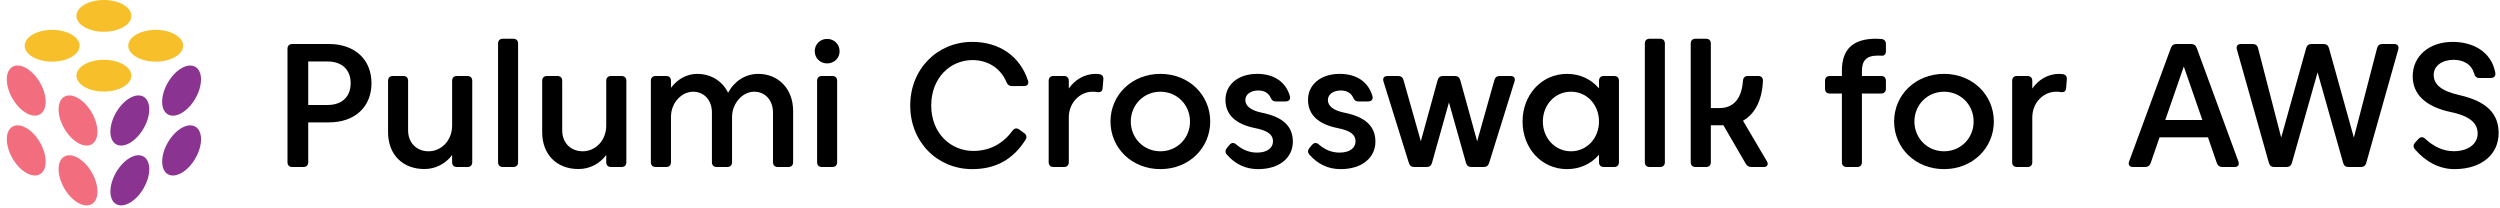
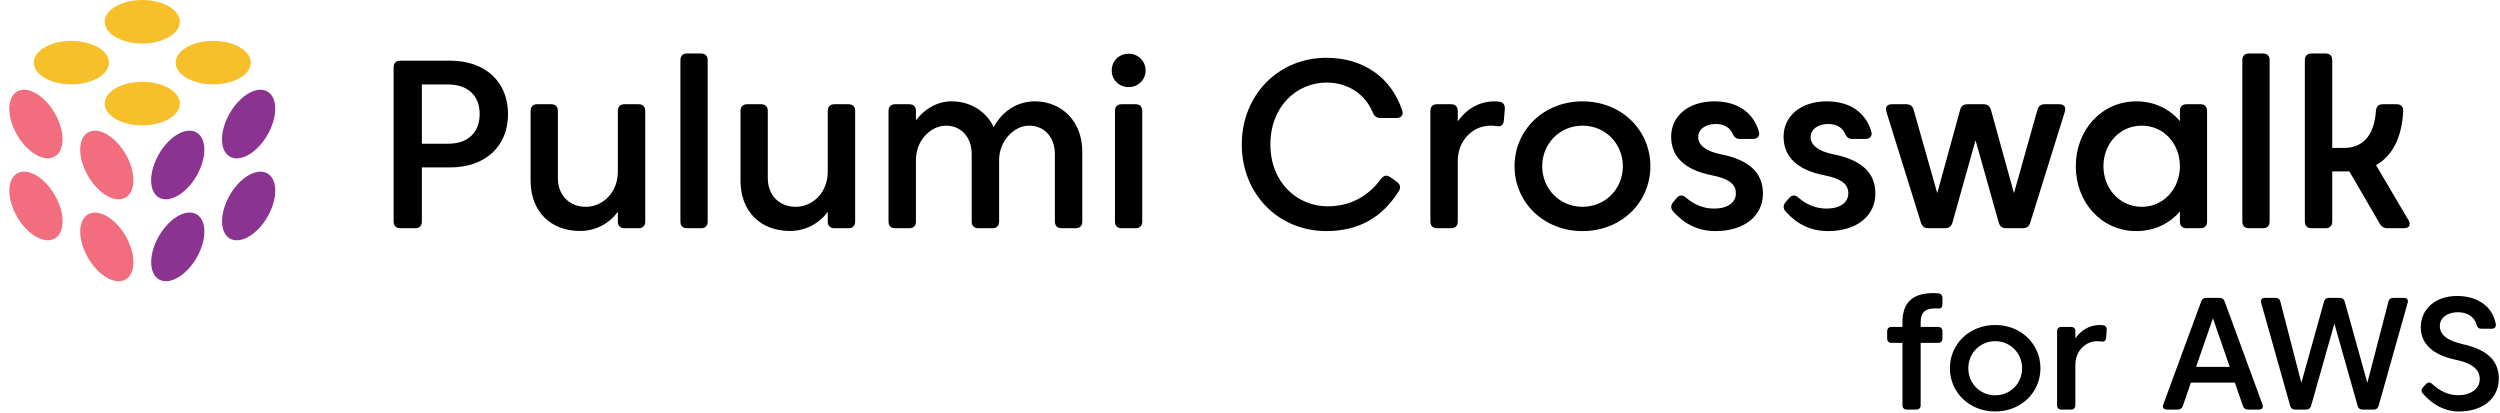
- <svg xmlns="http://www.w3.org/2000/svg" width="1287" height="107" viewBox="0 0 1287 107" fill="none">
+ <svg xmlns="http://www.w3.org/2000/svg" width="940" height="155" viewBox="0 0 940 155" fill="none">
  <path fill-rule="evenodd" clip-rule="evenodd" d="M20.572 58.87C24.484 56.612 24.49 49.301 20.587 42.54C16.684 35.78 10.349 32.13 6.438 34.389C2.526 36.647 2.52 43.958 6.423 50.718C10.326 57.478 16.661 61.128 20.572 58.87ZM20.596 73.345C24.499 80.106 24.492 87.417 20.581 89.675C16.67 91.933 10.335 88.283 6.432 81.523C2.529 74.763 2.535 67.452 6.447 65.194C10.358 62.935 16.693 66.585 20.596 73.345ZM47.249 88.755C51.153 95.515 51.146 102.826 47.235 105.085C43.324 107.343 36.989 103.693 33.086 96.933C29.183 90.172 29.189 82.862 33.1 80.603C37.011 78.345 43.346 81.995 47.249 88.755ZM47.241 57.95C51.144 64.711 51.138 72.022 47.226 74.28C43.315 76.538 36.98 72.888 33.077 66.128C29.174 59.368 29.18 52.057 33.092 49.799C37.003 47.54 43.338 51.19 47.241 57.95Z" fill="#F26E7E" />
  <path fill-rule="evenodd" clip-rule="evenodd" d="M100.561 50.735C104.464 43.975 104.458 36.664 100.547 34.405C96.635 32.147 90.301 35.797 86.397 42.557C82.494 49.318 82.501 56.629 86.412 58.887C90.323 61.145 96.658 57.495 100.561 50.735ZM100.562 65.203C104.473 67.461 104.48 74.772 100.577 81.533C96.673 88.293 90.338 91.943 86.427 89.684C82.516 87.426 82.51 80.115 86.413 73.355C90.316 66.595 96.651 62.945 100.562 65.203ZM73.914 80.588C77.825 82.846 77.831 90.157 73.928 96.917C70.025 103.677 63.69 107.327 59.779 105.069C55.868 102.811 55.861 95.5 59.764 88.74C63.668 81.979 70.002 78.329 73.914 80.588ZM73.899 49.79C77.81 52.048 77.816 59.359 73.913 66.119C70.01 72.88 63.675 76.529 59.764 74.271C55.853 72.013 55.846 64.702 59.749 57.941C63.653 51.181 69.987 47.532 73.899 49.79Z" fill="#8A3391" />
  <path fill-rule="evenodd" clip-rule="evenodd" d="M67.622 8.178C67.622 12.694 61.294 16.355 53.487 16.355C45.681 16.355 39.353 12.694 39.353 8.178C39.353 3.661 45.681 0 53.487 0C61.294 0 67.622 3.661 67.622 8.178ZM40.974 23.546C40.974 28.063 34.646 31.724 26.839 31.724C19.033 31.724 12.705 28.063 12.705 23.546C12.705 19.03 19.033 15.369 26.839 15.369C34.646 15.369 40.974 19.03 40.974 23.546ZM80.171 31.724C87.977 31.724 94.305 28.063 94.305 23.546C94.305 19.03 87.977 15.369 80.171 15.369C72.364 15.369 66.036 19.03 66.036 23.546C66.036 28.063 72.364 31.724 80.171 31.724ZM67.622 38.95C67.622 43.466 61.294 47.127 53.487 47.127C45.681 47.127 39.353 43.466 39.353 38.95C39.353 34.433 45.681 30.772 53.487 30.772C61.294 30.772 67.622 34.433 67.622 38.95Z" fill="#F7BF2A" />
-   <path d="M158.675 62.999H169.306C182.786 62.999 191.245 54.947 191.245 42.824C191.245 30.746 182.786 22.649 169.306 22.649H150.533C148.904 22.649 148 23.554 148 25.182V83.446C148 85.075 148.904 85.979 150.533 85.979H156.142C157.771 85.979 158.675 85.075 158.675 83.446V62.999ZM180.524 42.824C180.524 49.655 176.227 54.043 168.627 54.043H158.675V31.651H168.627C176.227 31.651 180.524 36.039 180.524 42.824Z" fill="black" />
-   <path d="M218.502 87.02C224.473 87.02 229.585 84.079 232.751 79.782V83.446C232.751 85.075 233.656 85.979 235.284 85.979H240.577C242.205 85.979 243.11 85.075 243.11 83.446V41.648C243.11 40.02 242.205 39.115 240.577 39.115H235.284C233.656 39.115 232.751 40.02 232.751 41.648V64.628C232.751 72.409 227.142 77.882 220.628 77.882C214.385 77.882 210.088 73.449 210.088 67.116V41.648C210.088 40.02 209.183 39.115 207.555 39.115H202.307C200.679 39.115 199.774 40.02 199.774 41.648V68.021C199.774 79.556 207.238 87.02 218.502 87.02Z" fill="black" />
-   <path d="M256.4 22.468V83.446C256.4 85.075 257.305 85.979 258.934 85.979H264.181C265.809 85.979 266.714 85.075 266.714 83.446V22.468C266.714 20.84 265.809 19.935 264.181 19.935H258.934C257.305 19.935 256.4 20.84 256.4 22.468Z" fill="black" />
-   <path d="M297.841 87.02C303.812 87.02 308.924 84.079 312.091 79.782V83.446C312.091 85.075 312.995 85.979 314.624 85.979H319.916C321.545 85.979 322.45 85.075 322.45 83.446V41.648C322.45 40.02 321.545 39.115 319.916 39.115H314.624C312.995 39.115 312.091 40.02 312.091 41.648V64.628C312.091 72.409 306.481 77.882 299.967 77.882C293.725 77.882 289.427 73.449 289.427 67.116V41.648C289.427 40.02 288.523 39.115 286.894 39.115H281.647C280.018 39.115 279.114 40.02 279.114 41.648V68.021C279.114 79.556 286.578 87.02 297.841 87.02Z" fill="black" />
-   <path d="M390.339 38.029C383.645 38.029 377.945 41.874 374.824 47.755C371.883 41.693 365.957 38.029 358.901 38.029C353.427 38.029 348.677 40.879 345.42 45.222V41.648C345.42 40.02 344.516 39.115 342.887 39.115H337.594C335.966 39.115 335.061 40.02 335.061 41.648V83.446C335.061 85.075 335.966 85.979 337.594 85.979H342.887C344.516 85.979 345.42 85.075 345.42 83.446V60.195C345.42 52.55 351.21 47.212 356.774 47.212C362.565 47.212 366.5 51.645 366.5 57.978V83.446C366.5 85.075 367.405 85.979 369.033 85.979H374.326C375.954 85.979 376.859 85.075 376.859 83.446V60.195C376.859 53.093 382.378 47.212 388.213 47.212C394.004 47.212 397.939 51.645 397.939 57.978V83.446C397.939 85.075 398.844 85.979 400.472 85.979H405.765C407.393 85.979 408.298 85.075 408.298 83.446V57.074C408.298 45.538 400.518 38.029 390.339 38.029Z" fill="black" />
-   <path d="M419.424 26.358C419.424 29.887 422.183 32.646 425.802 32.646C429.421 32.646 432.226 29.887 432.226 26.358C432.226 22.785 429.421 20.026 425.802 20.026C422.183 20.026 419.424 22.785 419.424 26.358ZM420.645 41.648V83.446C420.645 85.075 421.55 85.979 423.179 85.979H428.426C430.054 85.979 430.959 85.075 430.959 83.446V41.648C430.959 40.02 430.054 39.115 428.426 39.115H423.179C421.55 39.115 420.645 40.02 420.645 41.648Z" fill="black" />
-   <path d="M527.21 68.473L524.768 66.709C523.456 65.759 522.234 65.94 521.239 67.297C516.399 73.856 509.659 77.701 501.064 77.701C489.529 77.701 479.396 68.699 479.396 54.314C479.396 39.974 489.303 30.927 500.657 30.927C508.257 30.927 515.042 34.863 518.118 42.282C518.661 43.639 519.566 44.317 521.013 44.317H527.075C528.884 44.317 529.789 43.186 529.201 41.467C525.13 29.073 514.635 21.564 500.521 21.564C482.563 21.564 468.585 35.496 468.585 54.314C468.585 73.178 482.563 87.065 500.521 87.065C512.599 87.065 521.601 82.044 527.934 71.956C528.794 70.599 528.477 69.423 527.21 68.473Z" fill="black" />
-   <path d="M562.523 47.212C563.292 47.212 564.061 47.257 564.83 47.393C566.503 47.665 567.499 47.077 567.634 45.312L567.996 41.015C568.132 39.432 567.453 38.391 565.915 38.165C565.327 38.075 564.694 38.029 564.061 38.029C558.089 38.029 553.204 41.241 550.218 45.584V41.648C550.218 40.02 549.314 39.115 547.685 39.115H542.393C540.764 39.115 539.859 40.02 539.859 41.648V83.446C539.859 85.075 540.764 85.979 542.393 85.979H547.685C549.314 85.979 550.218 85.075 550.218 83.446V60.512C550.218 52.776 555.963 47.212 562.523 47.212Z" fill="black" />
-   <path d="M571.68 62.547C571.68 76.163 582.627 87.065 597.374 87.065C612.121 87.065 623.023 76.163 623.023 62.547C623.023 48.931 612.121 38.029 597.374 38.029C582.627 38.029 571.68 48.931 571.68 62.547ZM582.13 62.547C582.13 54.043 588.734 47.212 597.374 47.212C606.014 47.212 612.618 54.043 612.618 62.547C612.618 71.097 606.014 77.882 597.374 77.882C588.734 77.882 582.13 71.097 582.13 62.547Z" fill="black" />
-   <path d="M632.949 74.58L631.683 76.073C630.687 77.249 630.597 78.47 631.637 79.646C635.844 84.396 641.046 87.065 647.651 87.065C658.915 87.065 665.564 81.003 665.564 72.906C665.564 65.035 660.453 60.195 649.641 58.024C643.761 56.847 641.092 54.45 641.092 51.51C641.092 48.569 643.896 46.579 647.787 46.579C650.863 46.579 653.034 47.936 654.029 50.107C654.662 51.51 655.341 52.233 656.834 52.233H661.764C663.529 52.233 664.524 51.148 664.026 49.429C661.9 42.191 655.929 38.029 647.198 38.029C637.201 38.029 630.868 43.729 630.868 51.374C630.868 58.883 635.89 63.904 646.113 65.94C652.808 67.252 655.341 69.378 655.341 72.77C655.341 76.254 652.22 78.561 647.108 78.561C643.037 78.561 639.508 77.023 636.523 74.444C635.256 73.313 634.035 73.313 632.949 74.58Z" fill="black" />
-   <path d="M675.446 74.58L674.18 76.073C673.184 77.249 673.094 78.47 674.134 79.646C678.341 84.396 683.543 87.065 690.148 87.065C701.412 87.065 708.061 81.003 708.061 72.906C708.061 65.035 702.95 60.195 692.138 58.024C686.257 56.847 683.589 54.45 683.589 51.51C683.589 48.569 686.393 46.579 690.284 46.579C693.36 46.579 695.531 47.936 696.526 50.107C697.159 51.51 697.838 52.233 699.331 52.233H704.261C706.026 52.233 707.021 51.148 706.523 49.429C704.397 42.191 698.426 38.029 689.695 38.029C679.698 38.029 673.365 43.729 673.365 51.374C673.365 58.883 678.386 63.904 688.61 65.94C695.305 67.252 697.838 69.378 697.838 72.77C697.838 76.254 694.717 78.561 689.605 78.561C685.534 78.561 682.005 77.023 679.02 74.444C677.753 73.313 676.532 73.313 675.446 74.58Z" fill="black" />
-   <path d="M748.951 39.115H742.889C741.396 39.115 740.492 39.794 740.085 41.286L731.445 72.725L722.533 41.241C722.126 39.794 721.221 39.115 719.729 39.115H714.3C712.491 39.115 711.677 40.201 712.219 41.965L725.292 83.898C725.745 85.346 726.65 85.979 728.142 85.979H734.385C735.878 85.979 736.782 85.301 737.19 83.853L745.92 52.731L754.696 83.853C755.103 85.301 756.008 85.979 757.5 85.979H763.743C765.236 85.979 766.141 85.346 766.593 83.898L779.666 41.965C780.209 40.201 779.395 39.115 777.585 39.115H772.112C770.619 39.115 769.714 39.794 769.307 41.241L760.441 72.725L751.756 41.286C751.348 39.839 750.444 39.115 748.951 39.115Z" fill="black" />
-   <path d="M783.811 62.547C783.811 76.208 793.492 87.065 806.701 87.065C813.531 87.065 819.231 84.215 823.167 79.646V83.446C823.167 85.075 824.071 85.979 825.7 85.979H830.902C832.53 85.979 833.435 85.075 833.435 83.446V41.648C833.435 40.02 832.53 39.115 830.902 39.115H825.7C824.071 39.115 823.167 40.02 823.167 41.648V45.493C819.231 40.879 813.531 38.029 806.701 38.029C793.492 38.029 783.811 48.931 783.811 62.547ZM794.261 62.547C794.261 54.043 800.413 47.212 808.736 47.212C817.06 47.212 823.167 54.043 823.167 62.547C823.167 71.097 816.969 77.882 808.736 77.882C800.503 77.882 794.261 71.097 794.261 62.547Z" fill="black" />
-   <path d="M846.763 22.468V83.446C846.763 85.075 847.668 85.979 849.297 85.979H854.544C856.173 85.979 857.077 85.075 857.077 83.446V22.468C857.077 20.84 856.173 19.935 854.544 19.935H849.297C847.668 19.935 846.763 20.84 846.763 22.468Z" fill="black" />
-   <path d="M905.077 39.115H899.83C898.202 39.115 897.387 40.02 897.252 41.693C896.528 51.871 891.507 55.626 885.219 55.626H880.741V22.468C880.741 20.84 879.836 19.935 878.207 19.935H872.915C871.286 19.935 870.382 20.84 870.382 22.468V83.446C870.382 85.075 871.286 85.979 872.915 85.979H878.207C879.836 85.979 880.741 85.075 880.741 83.446V64.492H887.209L898.699 84.26C899.378 85.436 900.328 85.979 901.685 85.979H907.837C909.827 85.979 910.596 84.668 909.556 82.948L897.297 62.14C903.404 58.702 907.068 51.781 907.565 41.739C907.656 40.02 906.706 39.115 905.077 39.115Z" fill="black" />
-   <path d="M970.87 26.223V22.74C970.87 21.156 970.056 20.206 968.518 20.071C967.613 19.98 966.708 19.935 965.804 19.935C953.952 19.935 948.207 25.318 948.207 36.356V39.115H942.055C940.426 39.115 939.522 40.02 939.522 41.648V45.629C939.522 47.257 940.426 48.162 942.055 48.162H948.207V83.446C948.207 85.075 949.112 85.979 950.74 85.979H955.988C957.616 85.979 958.521 85.075 958.521 83.446V48.162H968.337C969.965 48.162 970.87 47.257 970.87 45.629V41.648C970.87 40.02 969.965 39.115 968.337 39.115H958.521V36.491C958.521 31.244 960.783 28.62 966.708 28.62C967.342 28.62 968.066 28.62 968.789 28.666C970.146 28.756 970.87 27.896 970.87 26.223Z" fill="black" />
-   <path d="M975.092 62.547C975.092 76.163 986.039 87.065 1000.79 87.065C1015.53 87.065 1026.43 76.163 1026.43 62.547C1026.43 48.931 1015.53 38.029 1000.79 38.029C986.039 38.029 975.092 48.931 975.092 62.547ZM985.541 62.547C985.541 54.043 992.146 47.212 1000.79 47.212C1009.43 47.212 1016.03 54.043 1016.03 62.547C1016.03 71.097 1009.43 77.882 1000.79 77.882C992.146 77.882 985.541 71.097 985.541 62.547Z" fill="black" />
-   <path d="M1058.53 47.212C1059.3 47.212 1060.06 47.257 1060.83 47.393C1062.51 47.665 1063.5 47.077 1063.64 45.312L1064 41.015C1064.14 39.432 1063.46 38.391 1061.92 38.165C1061.33 38.075 1060.7 38.029 1060.06 38.029C1054.09 38.029 1049.21 41.241 1046.22 45.584V41.648C1046.22 40.02 1045.32 39.115 1043.69 39.115H1038.4C1036.77 39.115 1035.86 40.02 1035.86 41.648V83.446C1035.86 85.075 1036.77 85.979 1038.4 85.979H1043.69C1045.32 85.979 1046.22 85.075 1046.22 83.446V60.512C1046.22 52.776 1051.97 47.212 1058.53 47.212Z" fill="black" />
-   <path d="M1127.97 22.649H1120.47C1119.02 22.649 1118.07 23.282 1117.57 24.685L1096.08 83.084C1095.45 84.848 1096.26 85.979 1098.12 85.979H1104.27C1105.72 85.979 1106.67 85.301 1107.17 83.944L1111.74 70.69H1136.66L1141.23 83.944C1141.73 85.301 1142.68 85.979 1144.12 85.979H1150.28C1152.13 85.979 1152.95 84.848 1152.31 83.084L1130.87 24.685C1130.37 23.282 1129.42 22.649 1127.97 22.649ZM1133.77 61.778H1114.68L1124.22 34.23L1133.77 61.778Z" fill="black" />
-   <path d="M1196.16 22.649H1190.01C1188.52 22.649 1187.61 23.328 1187.21 24.775L1174.36 70.825L1162.46 24.82C1162.1 23.328 1161.15 22.649 1159.66 22.649H1153.69C1151.88 22.649 1151.06 23.78 1151.56 25.499L1168.03 83.853C1168.43 85.301 1169.34 85.979 1170.83 85.979H1177.07C1178.57 85.979 1179.47 85.301 1179.88 83.853L1193.09 37.26L1206.25 83.853C1206.66 85.301 1207.56 85.979 1209.06 85.979H1215.34C1216.84 85.979 1217.74 85.301 1218.15 83.853L1234.61 25.499C1235.11 23.78 1234.3 22.649 1232.49 22.649H1226.52C1225.02 22.649 1224.08 23.328 1223.71 24.82L1211.77 70.825L1198.97 24.82C1198.56 23.373 1197.66 22.649 1196.16 22.649Z" fill="black" />
-   <path d="M1245 71.549L1243.37 73.313C1242.33 74.444 1242.2 75.666 1243.24 76.887C1248.8 83.401 1255.95 87.065 1263.55 87.065C1277.66 87.065 1286.3 79.33 1286.3 68.518C1286.3 58.747 1280.47 52.233 1266.17 48.976C1256.81 46.85 1252.87 43.548 1252.87 38.527C1252.87 33.913 1257.17 30.792 1263.1 30.792C1268.34 30.792 1272.42 33.234 1273.68 37.848C1274.13 39.386 1274.9 40.155 1276.44 40.155H1282.19C1283.91 40.155 1284.9 39.16 1284.58 37.441C1282.59 26.63 1273.14 21.564 1262.64 21.564C1250.52 21.564 1242.06 28.846 1242.06 39.296C1242.06 48.524 1248.71 54.947 1261.56 57.662C1272.19 59.878 1275.49 63.814 1275.49 68.745C1275.49 74.263 1270.38 77.837 1263.23 77.837C1257.53 77.837 1252.69 75.304 1248.58 71.504C1247.36 70.328 1246.13 70.328 1245 71.549Z" fill="black" />
+   <path d="M158.62 62.95H169.195C182.605 62.95 191.02 54.94 191.02 42.88C191.02 30.865 182.605 22.81 169.195 22.81H150.52C148.9 22.81 148 23.71 148 25.33V83.29C148 84.91 148.9 85.81 150.52 85.81H156.1C157.72 85.81 158.62 84.91 158.62 83.29V62.95ZM180.355 42.88C180.355 49.675 176.08 54.04 168.52 54.04H158.62V31.765H168.52C176.08 31.765 180.355 36.13 180.355 42.88Z" fill="black" />
+   <path d="M218.134 86.845C224.074 86.845 229.159 83.92 232.309 79.645V83.29C232.309 84.91 233.209 85.81 234.829 85.81H240.094C241.714 85.81 242.614 84.91 242.614 83.29V41.71C242.614 40.09 241.714 39.19 240.094 39.19H234.829C233.209 39.19 232.309 40.09 232.309 41.71V64.57C232.309 72.31 226.729 77.755 220.249 77.755C214.039 77.755 209.764 73.345 209.764 67.045V41.71C209.764 40.09 208.864 39.19 207.244 39.19H202.024C200.404 39.19 199.504 40.09 199.504 41.71V67.945C199.504 79.42 206.929 86.845 218.134 86.845Z" fill="black" />
+   <path d="M255.835 22.63V83.29C255.835 84.91 256.735 85.81 258.355 85.81H263.575C265.195 85.81 266.095 84.91 266.095 83.29V22.63C266.095 21.01 265.195 20.11 263.575 20.11H258.355C256.735 20.11 255.835 21.01 255.835 22.63Z" fill="black" />
+   <path d="M297.06 86.845C303 86.845 308.085 83.92 311.235 79.645V83.29C311.235 84.91 312.135 85.81 313.755 85.81H319.02C320.64 85.81 321.54 84.91 321.54 83.29V41.71C321.54 40.09 320.64 39.19 319.02 39.19H313.755C312.135 39.19 311.235 40.09 311.235 41.71V64.57C311.235 72.31 305.655 77.755 299.175 77.755C292.965 77.755 288.69 73.345 288.69 67.045V41.71C288.69 40.09 287.79 39.19 286.17 39.19H280.95C279.33 39.19 278.43 40.09 278.43 41.71V67.945C278.43 79.42 285.855 86.845 297.06 86.845Z" fill="black" />
+   <path d="M389.076 38.11C382.416 38.11 376.746 41.935 373.641 47.785C370.716 41.755 364.821 38.11 357.801 38.11C352.356 38.11 347.631 40.945 344.391 45.265V41.71C344.391 40.09 343.491 39.19 341.871 39.19H336.606C334.986 39.19 334.086 40.09 334.086 41.71V83.29C334.086 84.91 334.986 85.81 336.606 85.81H341.871C343.491 85.81 344.391 84.91 344.391 83.29V60.16C344.391 52.555 350.151 47.245 355.686 47.245C361.446 47.245 365.361 51.655 365.361 57.955V83.29C365.361 84.91 366.261 85.81 367.881 85.81H373.146C374.766 85.81 375.666 84.91 375.666 83.29V60.16C375.666 53.095 381.156 47.245 386.961 47.245C392.721 47.245 396.636 51.655 396.636 57.955V83.29C396.636 84.91 397.536 85.81 399.156 85.81H404.421C406.041 85.81 406.941 84.91 406.941 83.29V57.055C406.941 45.58 399.201 38.11 389.076 38.11Z" fill="black" />
+   <path d="M418.009 26.5C418.009 30.01 420.754 32.755 424.354 32.755C427.954 32.755 430.744 30.01 430.744 26.5C430.744 22.945 427.954 20.2 424.354 20.2C420.754 20.2 418.009 22.945 418.009 26.5ZM419.224 41.71V83.29C419.224 84.91 420.124 85.81 421.744 85.81H426.964C428.584 85.81 429.484 84.91 429.484 83.29V41.71C429.484 40.09 428.584 39.19 426.964 39.19H421.744C420.124 39.19 419.224 40.09 419.224 41.71Z" fill="black" />
+   <path d="M525.233 68.395L522.803 66.64C521.498 65.695 520.283 65.875 519.293 67.225C514.478 73.75 507.773 77.575 499.223 77.575C487.748 77.575 477.668 68.62 477.668 54.31C477.668 40.045 487.523 31.045 498.818 31.045C506.378 31.045 513.128 34.96 516.188 42.34C516.728 43.69 517.628 44.365 519.068 44.365H525.098C526.898 44.365 527.798 43.24 527.213 41.53C523.163 29.2 512.723 21.73 498.683 21.73C480.818 21.73 466.913 35.59 466.913 54.31C466.913 73.075 480.818 86.89 498.683 86.89C510.698 86.89 519.653 81.895 525.953 71.86C526.808 70.51 526.493 69.34 525.233 68.395Z" fill="black" />
+   <path d="M560.361 47.245C561.126 47.245 561.891 47.29 562.656 47.425C564.321 47.695 565.311 47.11 565.446 45.355L565.806 41.08C565.941 39.505 565.266 38.47 563.736 38.245C563.151 38.155 562.521 38.11 561.891 38.11C555.951 38.11 551.091 41.305 548.121 45.625V41.71C548.121 40.09 547.221 39.19 545.601 39.19H540.336C538.716 39.19 537.816 40.09 537.816 41.71V83.29C537.816 84.91 538.716 85.81 540.336 85.81H545.601C547.221 85.81 548.121 84.91 548.121 83.29V60.475C548.121 52.78 553.836 47.245 560.361 47.245Z" fill="black" />
+   <path d="M569.471 62.5C569.471 76.045 580.361 86.89 595.031 86.89C609.701 86.89 620.546 76.045 620.546 62.5C620.546 48.955 609.701 38.11 595.031 38.11C580.361 38.11 569.471 48.955 569.471 62.5ZM579.866 62.5C579.866 54.04 586.436 47.245 595.031 47.245C603.626 47.245 610.196 54.04 610.196 62.5C610.196 71.005 603.626 77.755 595.031 77.755C586.436 77.755 579.866 71.005 579.866 62.5Z" fill="black" />
+   <path d="M630.421 74.47L629.161 75.955C628.171 77.125 628.081 78.34 629.116 79.51C633.301 84.235 638.476 86.89 645.046 86.89C656.251 86.89 662.866 80.86 662.866 72.805C662.866 64.975 657.781 60.16 647.026 58C641.176 56.83 638.521 54.445 638.521 51.52C638.521 48.595 641.311 46.615 645.181 46.615C648.241 46.615 650.401 47.965 651.391 50.125C652.021 51.52 652.696 52.24 654.181 52.24H659.086C660.841 52.24 661.831 51.16 661.336 49.45C659.221 42.25 653.281 38.11 644.596 38.11C634.651 38.11 628.351 43.78 628.351 51.385C628.351 58.855 633.346 63.85 643.516 65.875C650.176 67.18 652.696 69.295 652.696 72.67C652.696 76.135 649.591 78.43 644.506 78.43C640.456 78.43 636.946 76.9 633.976 74.335C632.716 73.21 631.501 73.21 630.421 74.47Z" fill="black" />
+   <path d="M672.696 74.47L671.436 75.955C670.446 77.125 670.356 78.34 671.391 79.51C675.576 84.235 680.751 86.89 687.321 86.89C698.526 86.89 705.141 80.86 705.141 72.805C705.141 64.975 700.056 60.16 689.301 58C683.451 56.83 680.796 54.445 680.796 51.52C680.796 48.595 683.586 46.615 687.456 46.615C690.516 46.615 692.676 47.965 693.666 50.125C694.296 51.52 694.971 52.24 696.456 52.24H701.361C703.116 52.24 704.106 51.16 703.611 49.45C701.496 42.25 695.556 38.11 686.871 38.11C676.926 38.11 670.626 43.78 670.626 51.385C670.626 58.855 675.621 63.85 685.791 65.875C692.451 67.18 694.971 69.295 694.971 72.67C694.971 76.135 691.866 78.43 686.781 78.43C682.731 78.43 679.221 76.9 676.251 74.335C674.991 73.21 673.776 73.21 672.696 74.47Z" fill="black" />
+   <path d="M745.818 39.19H739.788C738.303 39.19 737.403 39.865 736.998 41.35L728.403 72.625L719.538 41.305C719.133 39.865 718.233 39.19 716.748 39.19H711.348C709.548 39.19 708.738 40.27 709.278 42.025L722.283 83.74C722.733 85.18 723.633 85.81 725.118 85.81H731.328C732.813 85.81 733.713 85.135 734.118 83.695L742.803 52.735L751.533 83.695C751.938 85.135 752.838 85.81 754.323 85.81H760.533C762.018 85.81 762.918 85.18 763.368 83.74L776.373 42.025C776.913 40.27 776.103 39.19 774.303 39.19H768.858C767.373 39.19 766.473 39.865 766.068 41.305L757.248 72.625L748.608 41.35C748.203 39.91 747.303 39.19 745.818 39.19Z" fill="black" />
+   <path d="M780.496 62.5C780.496 76.09 790.126 86.89 803.266 86.89C810.061 86.89 815.732 84.055 819.646 79.51V83.29C819.646 84.91 820.547 85.81 822.167 85.81H827.342C828.962 85.81 829.861 84.91 829.861 83.29V41.71C829.861 40.09 828.962 39.19 827.342 39.19H822.167C820.547 39.19 819.646 40.09 819.646 41.71V45.535C815.732 40.945 810.061 38.11 803.266 38.11C790.126 38.11 780.496 48.955 780.496 62.5ZM790.891 62.5C790.891 54.04 797.011 47.245 805.292 47.245C813.572 47.245 819.646 54.04 819.646 62.5C819.646 71.005 813.482 77.755 805.292 77.755C797.102 77.755 790.891 71.005 790.891 62.5Z" fill="black" />
+   <path d="M843.12 22.63V83.29C843.12 84.91 844.02 85.81 845.64 85.81H850.86C852.48 85.81 853.38 84.91 853.38 83.29V22.63C853.38 21.01 852.48 20.11 850.86 20.11H845.64C844.02 20.11 843.12 21.01 843.12 22.63Z" fill="black" />
+   <path d="M901.13 39.19H895.91C894.29 39.19 893.48 40.09 893.345 41.755C892.625 51.88 887.63 55.615 881.375 55.615H876.92V22.63C876.92 21.01 876.02 20.11 874.4 20.11H869.135C867.515 20.11 866.615 21.01 866.615 22.63V83.29C866.615 84.91 867.515 85.81 869.135 85.81H874.4C876.02 85.81 876.92 84.91 876.92 83.29V64.435H883.355L894.785 84.1C895.46 85.27 896.405 85.81 897.755 85.81H903.875C905.855 85.81 906.62 84.505 905.585 82.795L893.39 62.095C899.465 58.675 903.11 51.79 903.605 41.8C903.695 40.09 902.75 39.19 901.13 39.19Z" fill="black" />
+   <path d="M730.36 114.37V112.06C730.36 111.01 729.82 110.38 728.8 110.29C728.2 110.23 727.6 110.2 727 110.2C719.14 110.2 715.33 113.77 715.33 121.09V122.92H711.25C710.17 122.92 709.57 123.52 709.57 124.6V127.24C709.57 128.32 710.17 128.92 711.25 128.92H715.33V152.32C715.33 153.4 715.93 154 717.01 154H720.49C721.57 154 722.17 153.4 722.17 152.32V128.92H728.68C729.76 128.92 730.36 128.32 730.36 127.24V124.6C730.36 123.52 729.76 122.92 728.68 122.92H722.17V121.18C722.17 117.7 723.67 115.96 727.6 115.96C728.02 115.96 728.5 115.96 728.98 115.99C729.88 116.05 730.36 115.48 730.36 114.37Z" fill="black" />
+   <path d="M733.16 138.46C733.16 147.49 740.42 154.72 750.2 154.72C759.98 154.72 767.21 147.49 767.21 138.46C767.21 129.43 759.98 122.2 750.2 122.2C740.42 122.2 733.16 129.43 733.16 138.46ZM740.09 138.46C740.09 132.82 744.47 128.29 750.2 128.29C755.93 128.29 760.31 132.82 760.31 138.46C760.31 144.13 755.93 148.63 750.2 148.63C744.47 148.63 740.09 144.13 740.09 138.46Z" fill="black" />
+   <path d="M788.493 128.29C789.003 128.29 789.513 128.32 790.023 128.41C791.133 128.59 791.793 128.2 791.883 127.03L792.123 124.18C792.213 123.13 791.763 122.44 790.743 122.29C790.353 122.23 789.933 122.2 789.513 122.2C785.553 122.2 782.313 124.33 780.333 127.21V124.6C780.333 123.52 779.733 122.92 778.653 122.92H775.143C774.063 122.92 773.463 123.52 773.463 124.6V152.32C773.463 153.4 774.063 154 775.143 154H778.653C779.733 154 780.333 153.4 780.333 152.32V137.11C780.333 131.98 784.143 128.29 788.493 128.29Z" fill="black" />
+   <path d="M834.55 112H829.57C828.61 112 827.98 112.42 827.65 113.35L813.4 152.08C812.98 153.25 813.52 154 814.75 154H818.83C819.79 154 820.42 153.55 820.75 152.65L823.78 143.86H840.31L843.34 152.65C843.67 153.55 844.3 154 845.26 154H849.34C850.57 154 851.11 153.25 850.69 152.08L836.47 113.35C836.14 112.42 835.51 112 834.55 112ZM838.39 137.95H825.73L832.06 119.68L838.39 137.95Z" fill="black" />
+   <path d="M879.773 112H875.693C874.703 112 874.103 112.45 873.833 113.41L865.313 143.95L857.423 113.44C857.183 112.45 856.553 112 855.563 112H851.603C850.403 112 849.863 112.75 850.193 113.89L861.113 152.59C861.383 153.55 861.983 154 862.973 154H867.113C868.103 154 868.703 153.55 868.973 152.59L877.733 121.69L886.463 152.59C886.733 153.55 887.333 154 888.323 154H892.493C893.483 154 894.083 153.55 894.353 152.59L905.273 113.89C905.603 112.75 905.063 112 903.863 112H899.903C898.913 112 898.283 112.45 898.043 113.44L890.123 143.95L881.633 113.44C881.363 112.48 880.763 112 879.773 112Z" fill="black" />
+   <path d="M912.162 144.43L911.082 145.6C910.392 146.35 910.302 147.16 910.992 147.97C914.682 152.29 919.422 154.72 924.462 154.72C933.822 154.72 939.552 149.59 939.552 142.42C939.552 135.94 935.682 131.62 926.202 129.46C919.992 128.05 917.382 125.86 917.382 122.53C917.382 119.47 920.232 117.4 924.162 117.4C927.642 117.4 930.342 119.02 931.182 122.08C931.482 123.1 931.992 123.61 933.012 123.61H936.822C937.962 123.61 938.622 122.95 938.412 121.81C937.092 114.64 930.822 111.28 923.862 111.28C915.822 111.28 910.212 116.11 910.212 123.04C910.212 129.16 914.622 133.42 923.142 135.22C930.192 136.69 932.382 139.3 932.382 142.57C932.382 146.23 928.992 148.6 924.252 148.6C920.472 148.6 917.262 146.92 914.532 144.4C913.722 143.62 912.912 143.62 912.162 144.43Z" fill="black" />
</svg>
